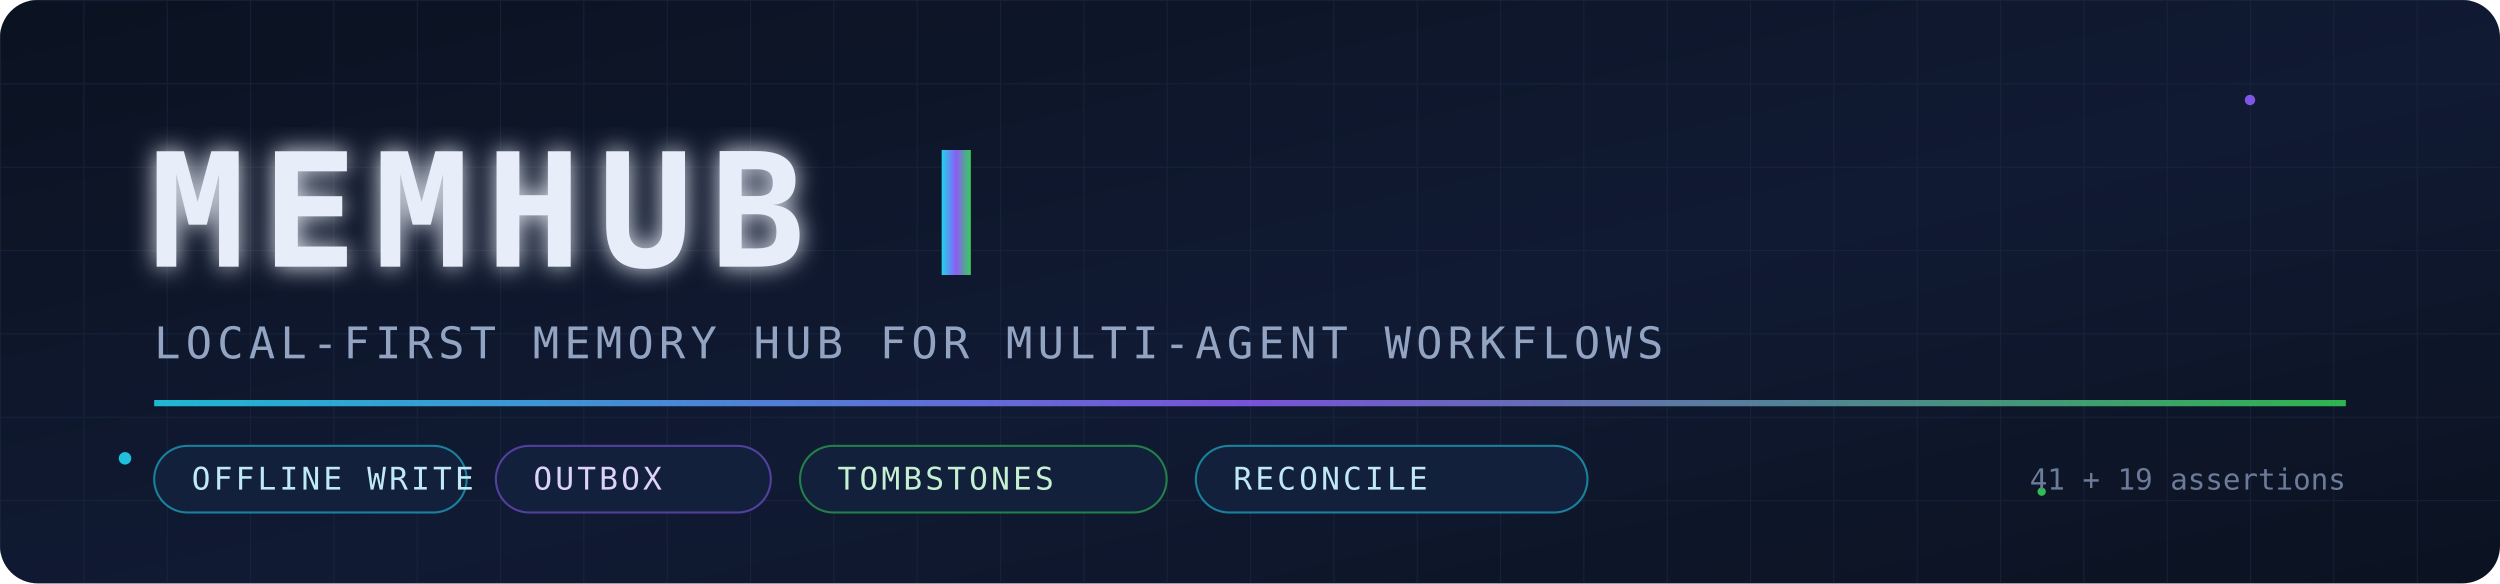
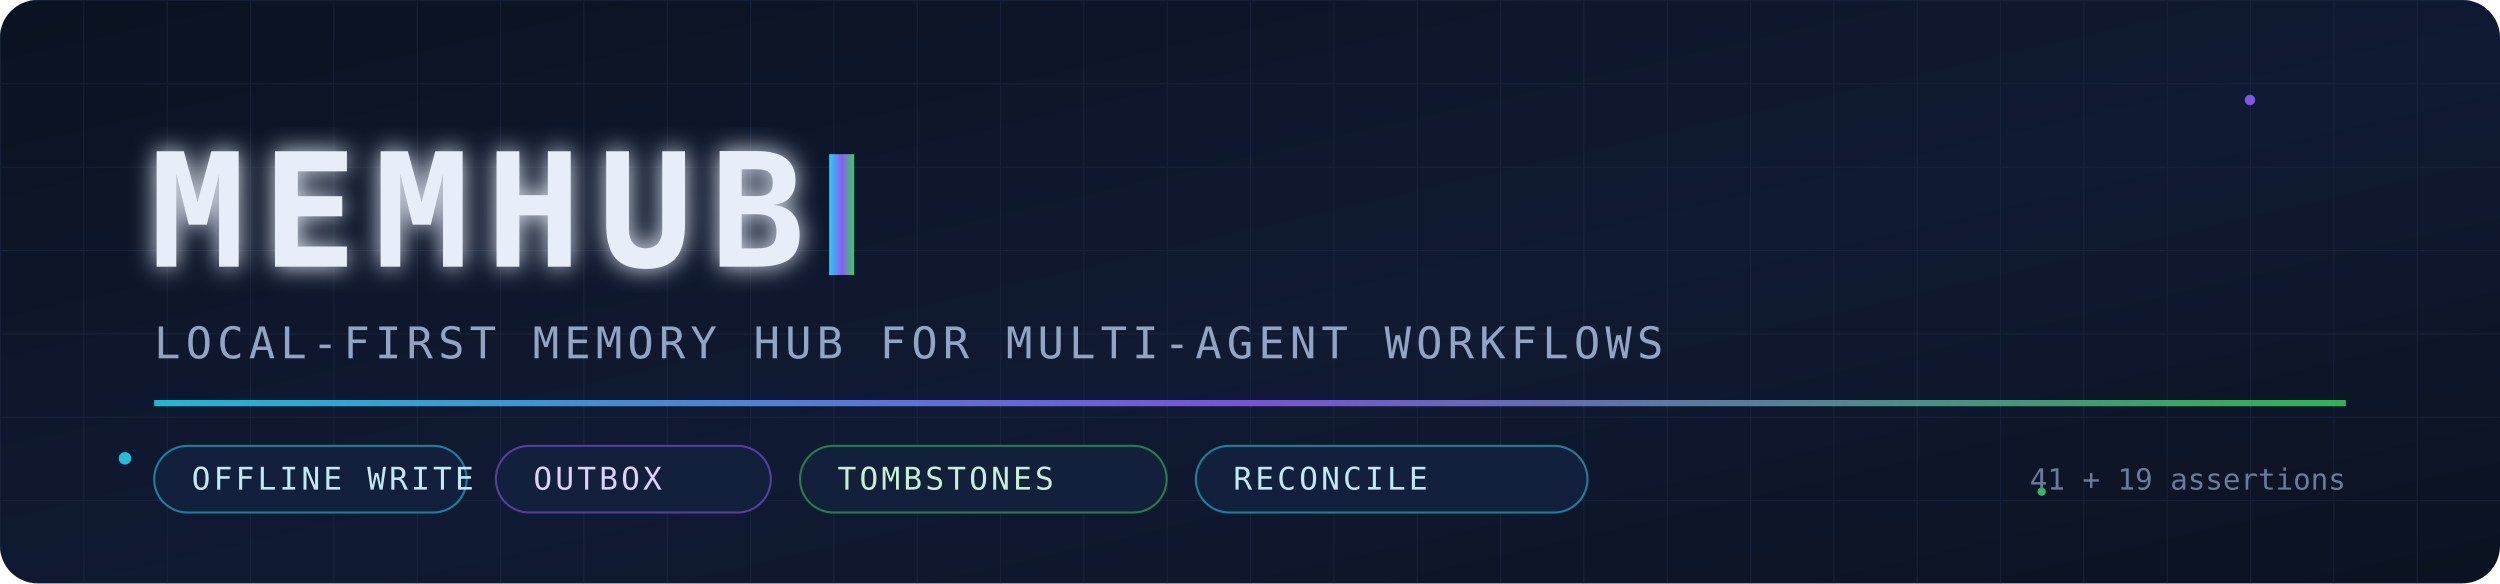
<svg xmlns="http://www.w3.org/2000/svg" width="1200" height="280" viewBox="0 0 1200 280" role="img" aria-labelledby="title desc">
  <defs>
    <linearGradient id="bg" x1="0" y1="0" x2="1" y2="1">
      <stop offset="0%" stop-color="#0B1220" />
      <stop offset="55%" stop-color="#101A33" />
      <stop offset="100%" stop-color="#0B1220" />
      <animate attributeName="x2" values="1;1.25;1" dur="12s" repeatCount="indefinite" />
      <animate attributeName="y2" values="1;0.75;1" dur="12s" repeatCount="indefinite" />
    </linearGradient>
    <linearGradient id="accent" x1="0" y1="0" x2="1" y2="0">
      <stop offset="0%" stop-color="#22D3EE" />
      <stop offset="50%" stop-color="#8B5CF6" />
      <stop offset="100%" stop-color="#34D058" />
    </linearGradient>
    <pattern id="grid" width="40" height="40" patternUnits="userSpaceOnUse">
      <path d="M40 0H0V40" fill="none" stroke="#1E2A44" stroke-width="1" opacity="0.55" />
    </pattern>
    <filter id="glow" x="-20%" y="-20%" width="140%" height="140%">
      <feGaussianBlur stdDeviation="6" result="blur" />
      <feMerge>
        <feMergeNode in="blur" />
        <feMergeNode in="SourceGraphic" />
      </feMerge>
    </filter>
  </defs>
  <rect width="1200" height="280" rx="18" fill="url(#bg)" />
  <rect width="1200" height="280" rx="18" fill="url(#grid)" />
  <g fill="#22D3EE" opacity="0.9">
    <circle cx="60" cy="220" r="3">
      <animate attributeName="cx" values="60;1140;60" dur="26s" repeatCount="indefinite" />
      <animate attributeName="opacity" values="0.15;0.9;0.15" dur="26s" repeatCount="indefinite" />
    </circle>
    <circle cx="1080" cy="48" r="2.5" fill="#8B5CF6">
      <animate attributeName="cx" values="1080;80;1080" dur="34s" repeatCount="indefinite" />
      <animate attributeName="opacity" values="0.9;0.2;0.9" dur="34s" repeatCount="indefinite" />
    </circle>
    <circle cx="980" cy="236" r="2" fill="#34D058">
      <animate attributeName="cx" values="980;40;980" dur="40s" repeatCount="indefinite" />
    </circle>
  </g>
  <text x="72" y="128" font-family="ui-monospace, SFMono-Regular, Menlo, Consolas, monospace" font-size="76" font-weight="700" letter-spacing="8" fill="#E8EEF9" filter="url(#glow)">MEMHUB</text>
-   <rect x="452" y="72" width="14" height="60" fill="url(#accent)">
+   <rect x="398" y="74" width="12" height="58" fill="url(#accent)">
    <animate attributeName="opacity" values="1;1;0;0;1" keyTimes="0;0.45;0.5;0.95;1" dur="1.6s" repeatCount="indefinite" />
  </rect>
  <text x="74" y="172" font-family="ui-monospace, SFMono-Regular, Menlo, Consolas, monospace" font-size="21" letter-spacing="2.5" fill="#93A4C3">LOCAL-FIRST MEMORY HUB FOR MULTI-AGENT WORKFLOWS</text>
  <rect x="74" y="192" width="1052" height="3" fill="url(#accent)" opacity="0.85">
    <animate attributeName="width" values="0;1052;1052" dur="3.2s" fill="freeze" />
  </rect>
  <g font-family="ui-monospace, SFMono-Regular, Menlo, Consolas, monospace" font-size="15" letter-spacing="1.5">
    <rect x="74" y="214" width="150" height="32" rx="16" fill="#12203C" stroke="#22D3EE" stroke-opacity="0.55" />
    <text x="92" y="235" fill="#BFE9F5">OFFLINE WRITE</text>
    <rect x="238" y="214" width="132" height="32" rx="16" fill="#12203C" stroke="#8B5CF6" stroke-opacity="0.55" />
    <text x="256" y="235" fill="#DCD2FA">OUTBOX</text>
    <rect x="384" y="214" width="176" height="32" rx="16" fill="#12203C" stroke="#34D058" stroke-opacity="0.55" />
    <text x="402" y="235" fill="#C6F0D2">TOMBSTONES</text>
    <rect x="574" y="214" width="188" height="32" rx="16" fill="#12203C" stroke="#22D3EE" stroke-opacity="0.55" />
    <text x="592" y="235" fill="#BFE9F5">RECONCILE</text>
  </g>
  <text x="1126" y="235" text-anchor="end" font-family="ui-monospace, SFMono-Regular, Menlo, Consolas, monospace" font-size="14" fill="#6B7B99">41 + 19 assertions</text>
</svg>
